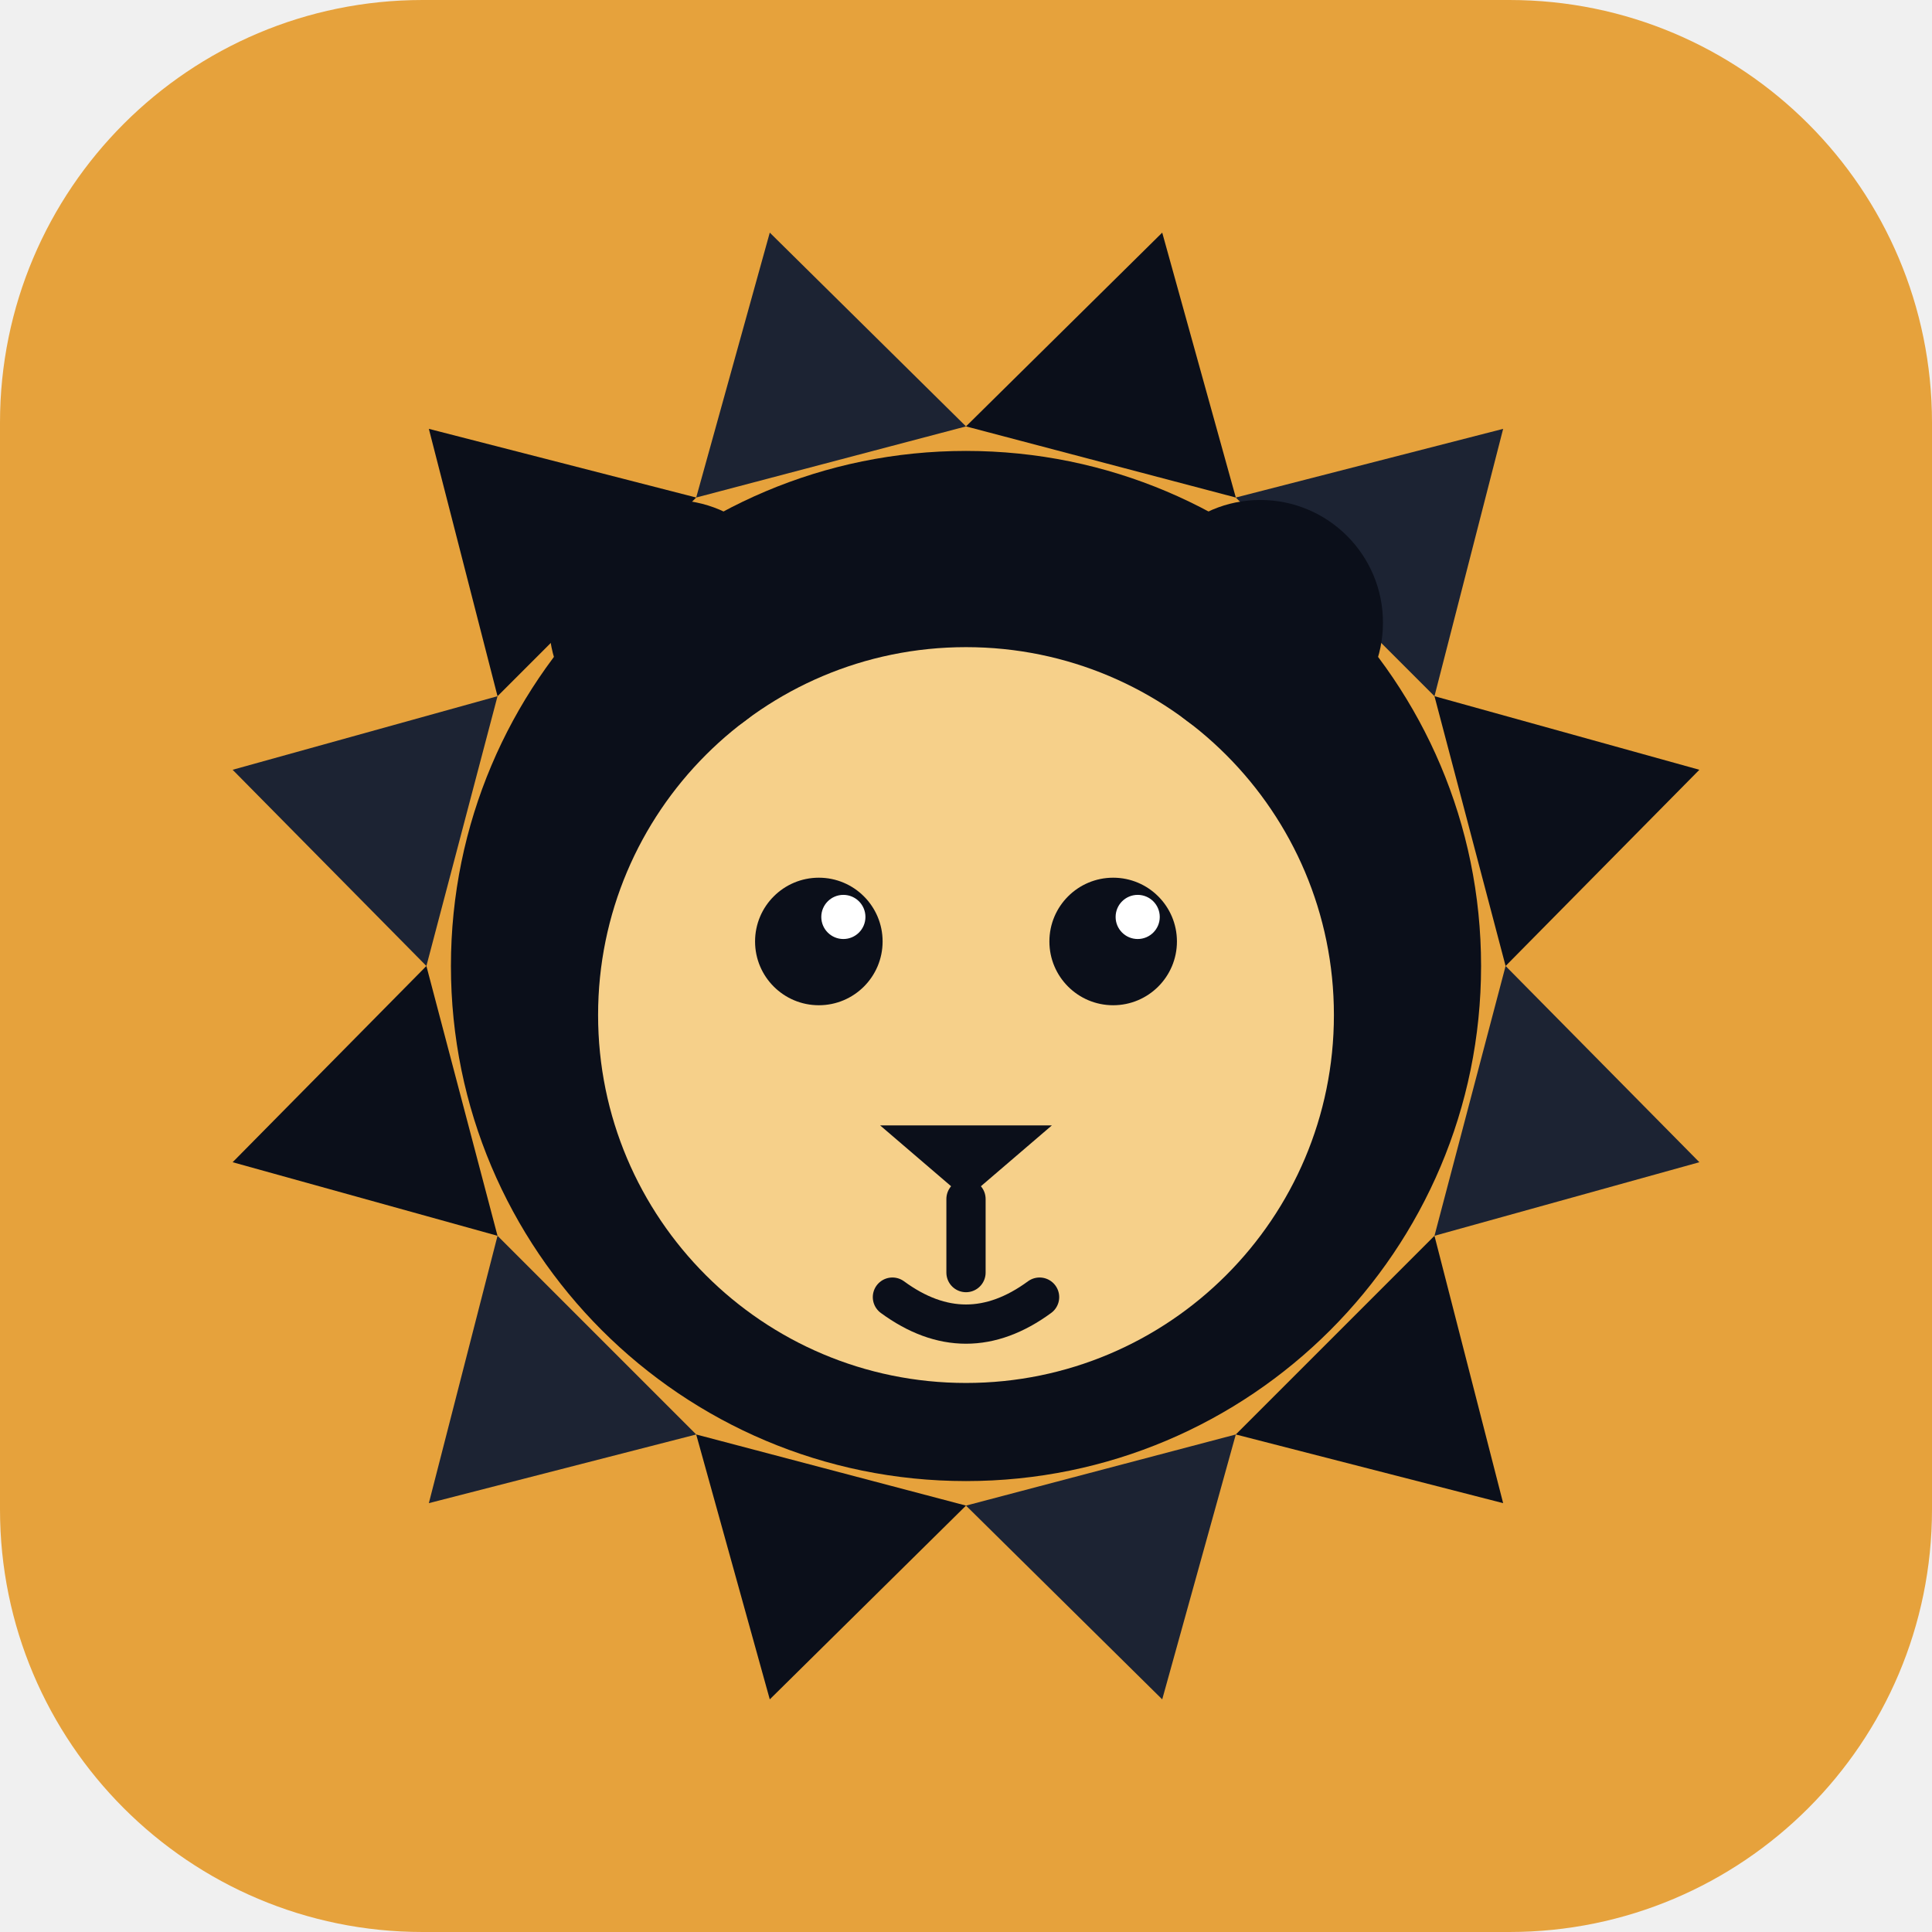
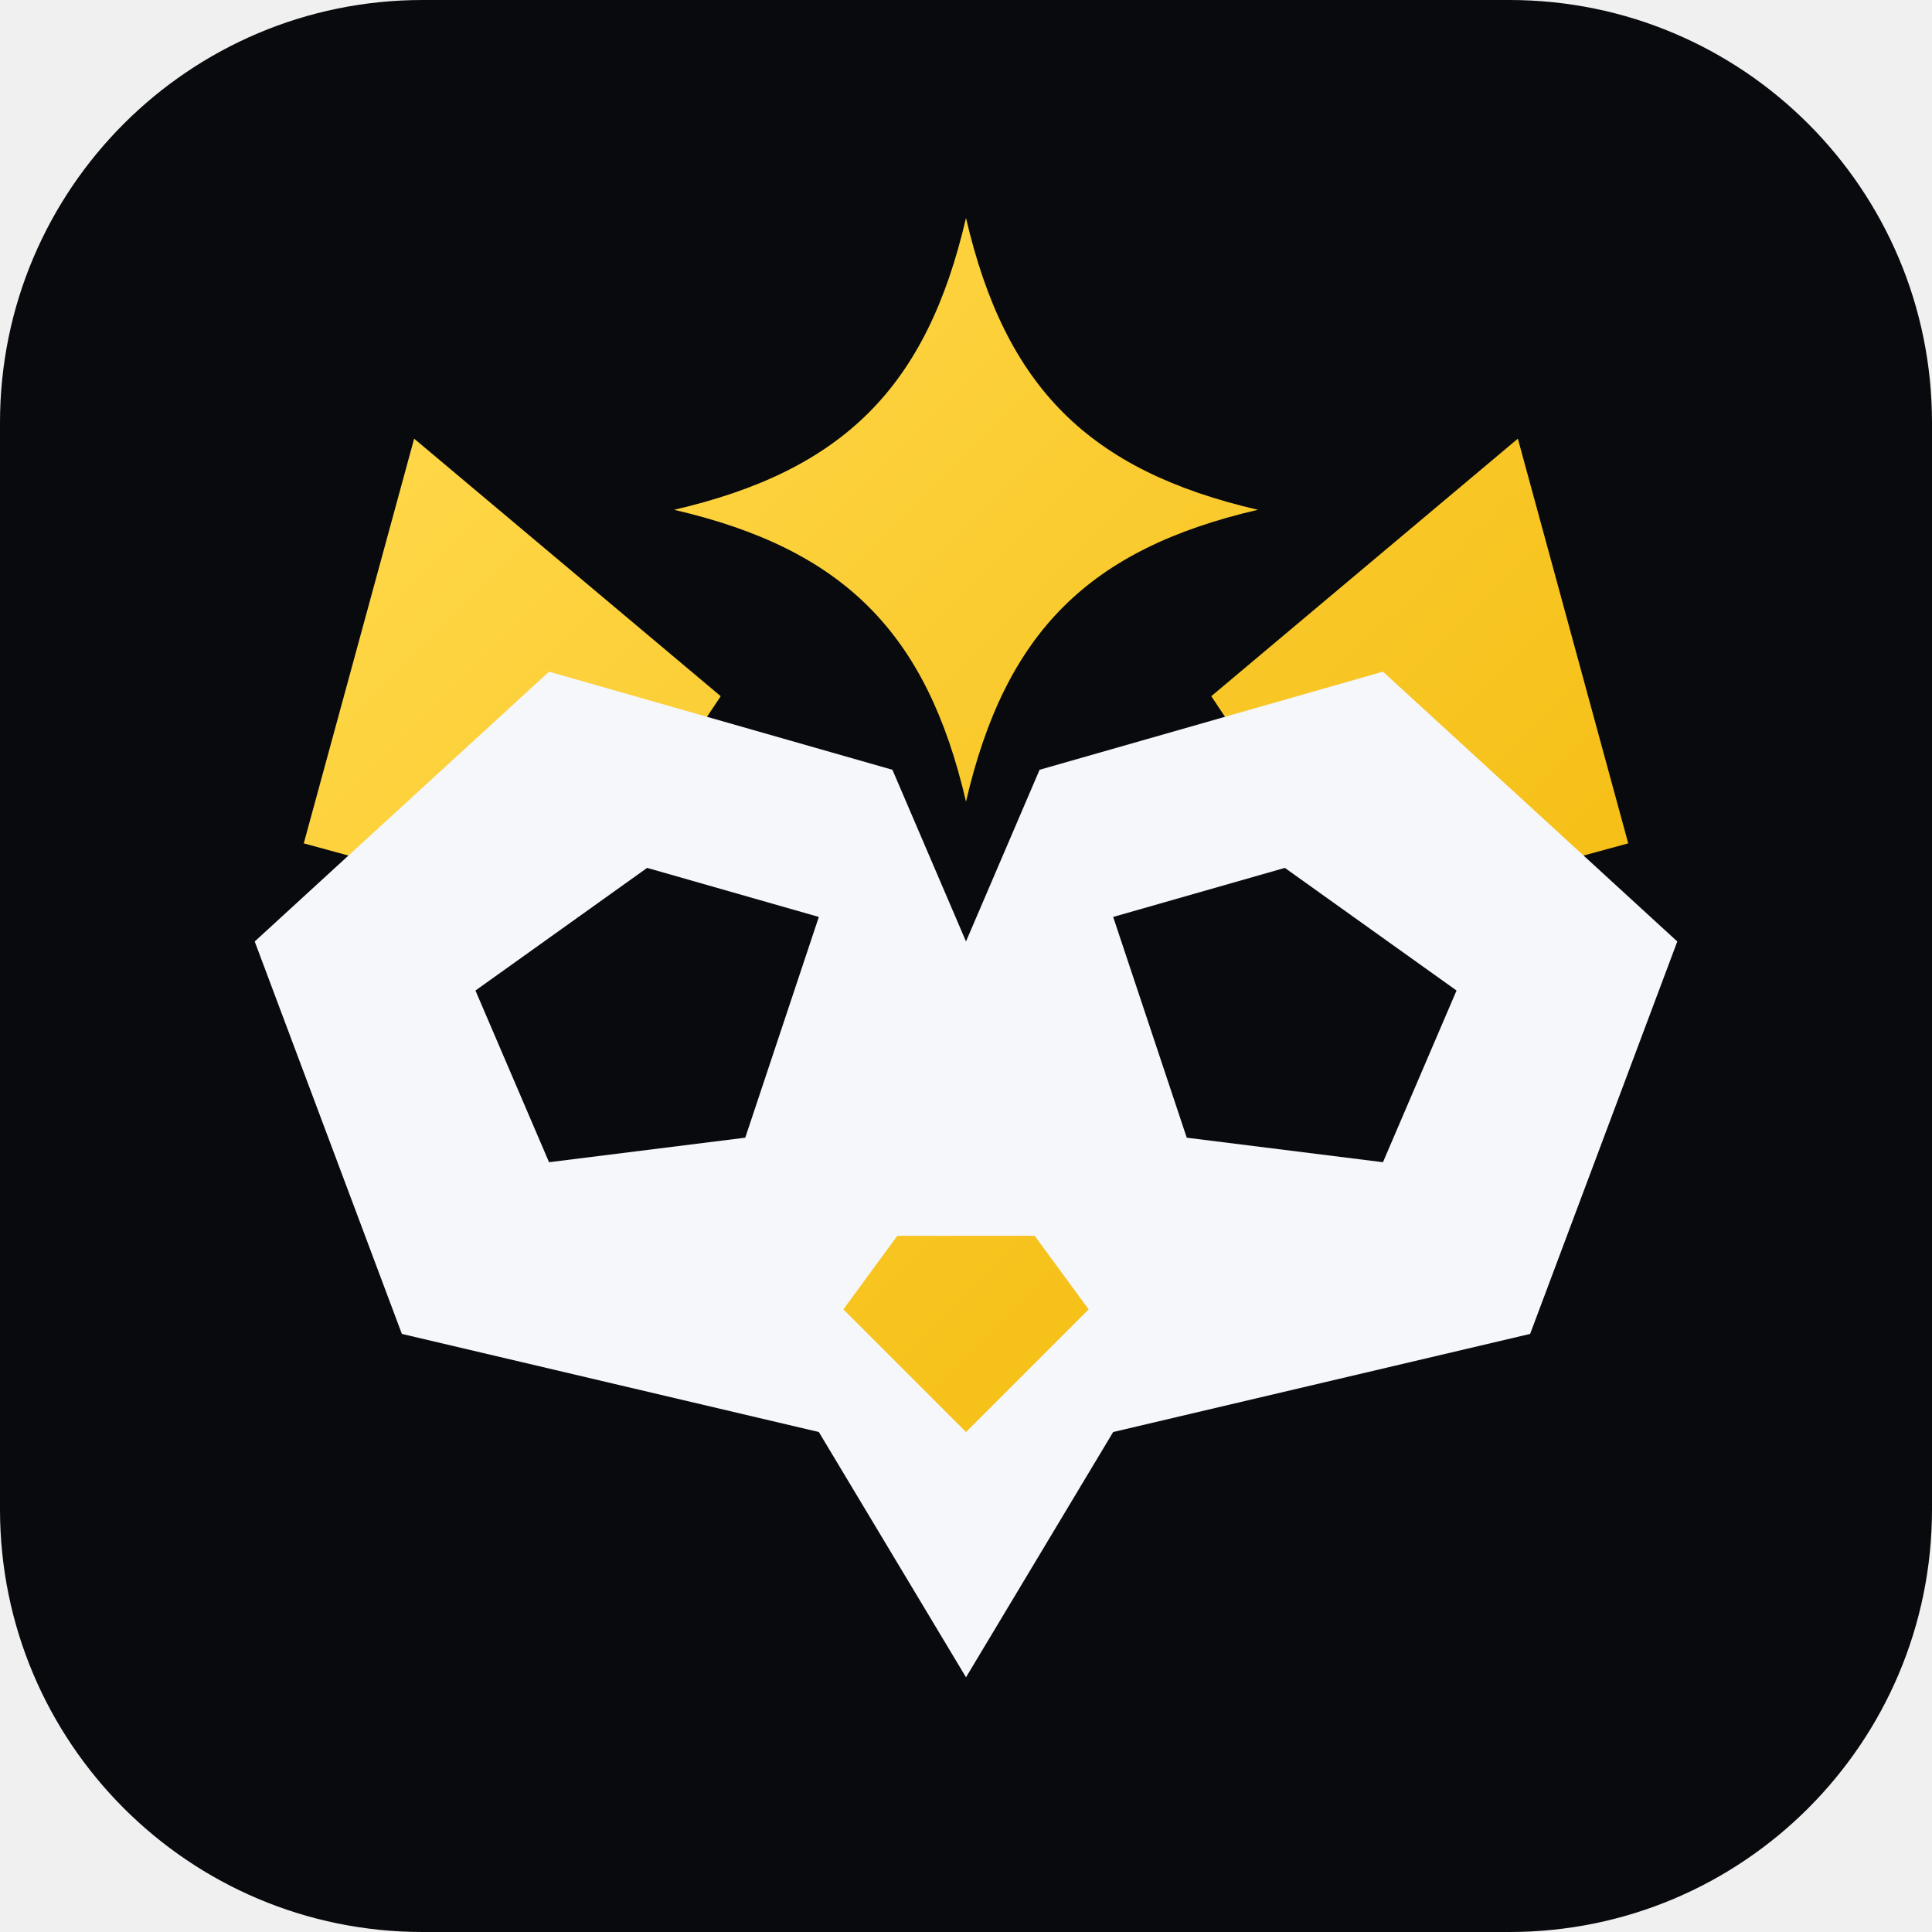
- <svg xmlns="http://www.w3.org/2000/svg" viewBox="0 0 64 64" width="64" height="64">
-   <rect width="64" height="64" rx="14" fill="#e6a23c" />
-   <g transform="translate(6 6) scale(0.8125)">
-     <g transform="translate(0 0)">
-       <path d="M54.0 32.0 L61.9 40.0 L51.1 43.0 Z" fill="#1c2333" />
-       <path d="M51.1 43.0 L53.9 53.9 L43.0 51.1 Z" fill="#0b0f1a" />
-       <path d="M43.0 51.1 L40.0 61.9 L32.0 54.0 Z" fill="#1c2333" />
-       <path d="M32.0 54.0 L24.0 61.9 L21.0 51.1 Z" fill="#0b0f1a" />
-       <path d="M21.0 51.1 L10.1 53.9 L12.9 43.0 Z" fill="#1c2333" />
-       <path d="M12.9 43.0 L2.1 40.0 L10.0 32.0 Z" fill="#0b0f1a" />
-       <path d="M10.0 32.0 L2.1 24.0 L12.9 21.0 Z" fill="#1c2333" />
-       <path d="M12.9 21.0 L10.1 10.1 L21.0 12.9 Z" fill="#0b0f1a" />
-       <path d="M21.0 12.9 L24.0 2.1 L32.0 10.0 Z" fill="#1c2333" />
-       <path d="M32.0 10.0 L40.0 2.1 L43.0 12.9 Z" fill="#0b0f1a" />
-       <path d="M43.0 12.9 L53.9 10.1 L51.1 21.0 Z" fill="#1c2333" />
-       <path d="M51.1 21.0 L61.9 24.0 L54.0 32.0 Z" fill="#0b0f1a" />
-       <circle cx="32" cy="32" r="21" fill="#0b0f1a" />
-       <circle cx="32" cy="34" r="15" fill="#f6d08a" />
-       <circle cx="20" cy="18" r="5" fill="#0b0f1a" />
-       <circle cx="44" cy="18" r="5" fill="#0b0f1a" />
-       <circle cx="26" cy="31" r="2.6" fill="#0b0f1a" />
-       <circle cx="38" cy="31" r="2.6" fill="#0b0f1a" />
-       <circle cx="27" cy="30" r=".9" fill="#fff" />
-       <circle cx="39" cy="30" r=".9" fill="#fff" />
-       <path d="M28.5 38.5 L32 41.5 L35.5 38.5 Z" fill="#0b0f1a" />
-       <path d="M32 41.5 v3 M29 45.5 q3 2.2 6 0" stroke="#0b0f1a" stroke-width="1.6" fill="none" stroke-linecap="round" />
-     </g>
+ <svg xmlns="http://www.w3.org/2000/svg" viewBox="0 0 64 64" width="64" height="64" role="img" aria-label="Raffkin favicon">
+   <defs>
+     <linearGradient id="gold" x1="8" y1="8" x2="55" y2="55" gradientUnits="userSpaceOnUse">
+       <stop stop-color="#ffd84a" />
+       <stop offset="1" stop-color="#f2b705" />
+     </linearGradient>
+   </defs>
+   <rect width="64" height="64" rx="14" fill="#080a0d" />
+   <g transform="translate(6 6) scale(.8125)">
+     <path d="M32 1.5c1.6 6.9 5 10.3 11.9 11.9C37 15 33.6 18.4 32 25.3 30.4 18.4 27 15 20.1 13.4 27 11.8 30.4 8.4 32 1.5Z" fill="url(#gold)" />
+     <path d="M5 27 9.5 10.5 22 21 16 30Zm54 0-4.5-16.5L42 21l6 9Z" fill="url(#gold)" />
+     <path fill="#f5f7fa" fill-rule="evenodd" d="M3 31 15 20l14 4 3 7 3-7 14-4 12 11-6 16-17 4-6 10-6-10-17-4L3 31Zm9 2 7-5 7 2-3 9-8 1-3-7Zm40 0-7-5-7 2 3 9 8 1 3-7Z" />
+     <path d="m27 46 5 5 5-5-2.2-3h-5.6L27 46Z" fill="url(#gold)" />
  </g>
</svg>
